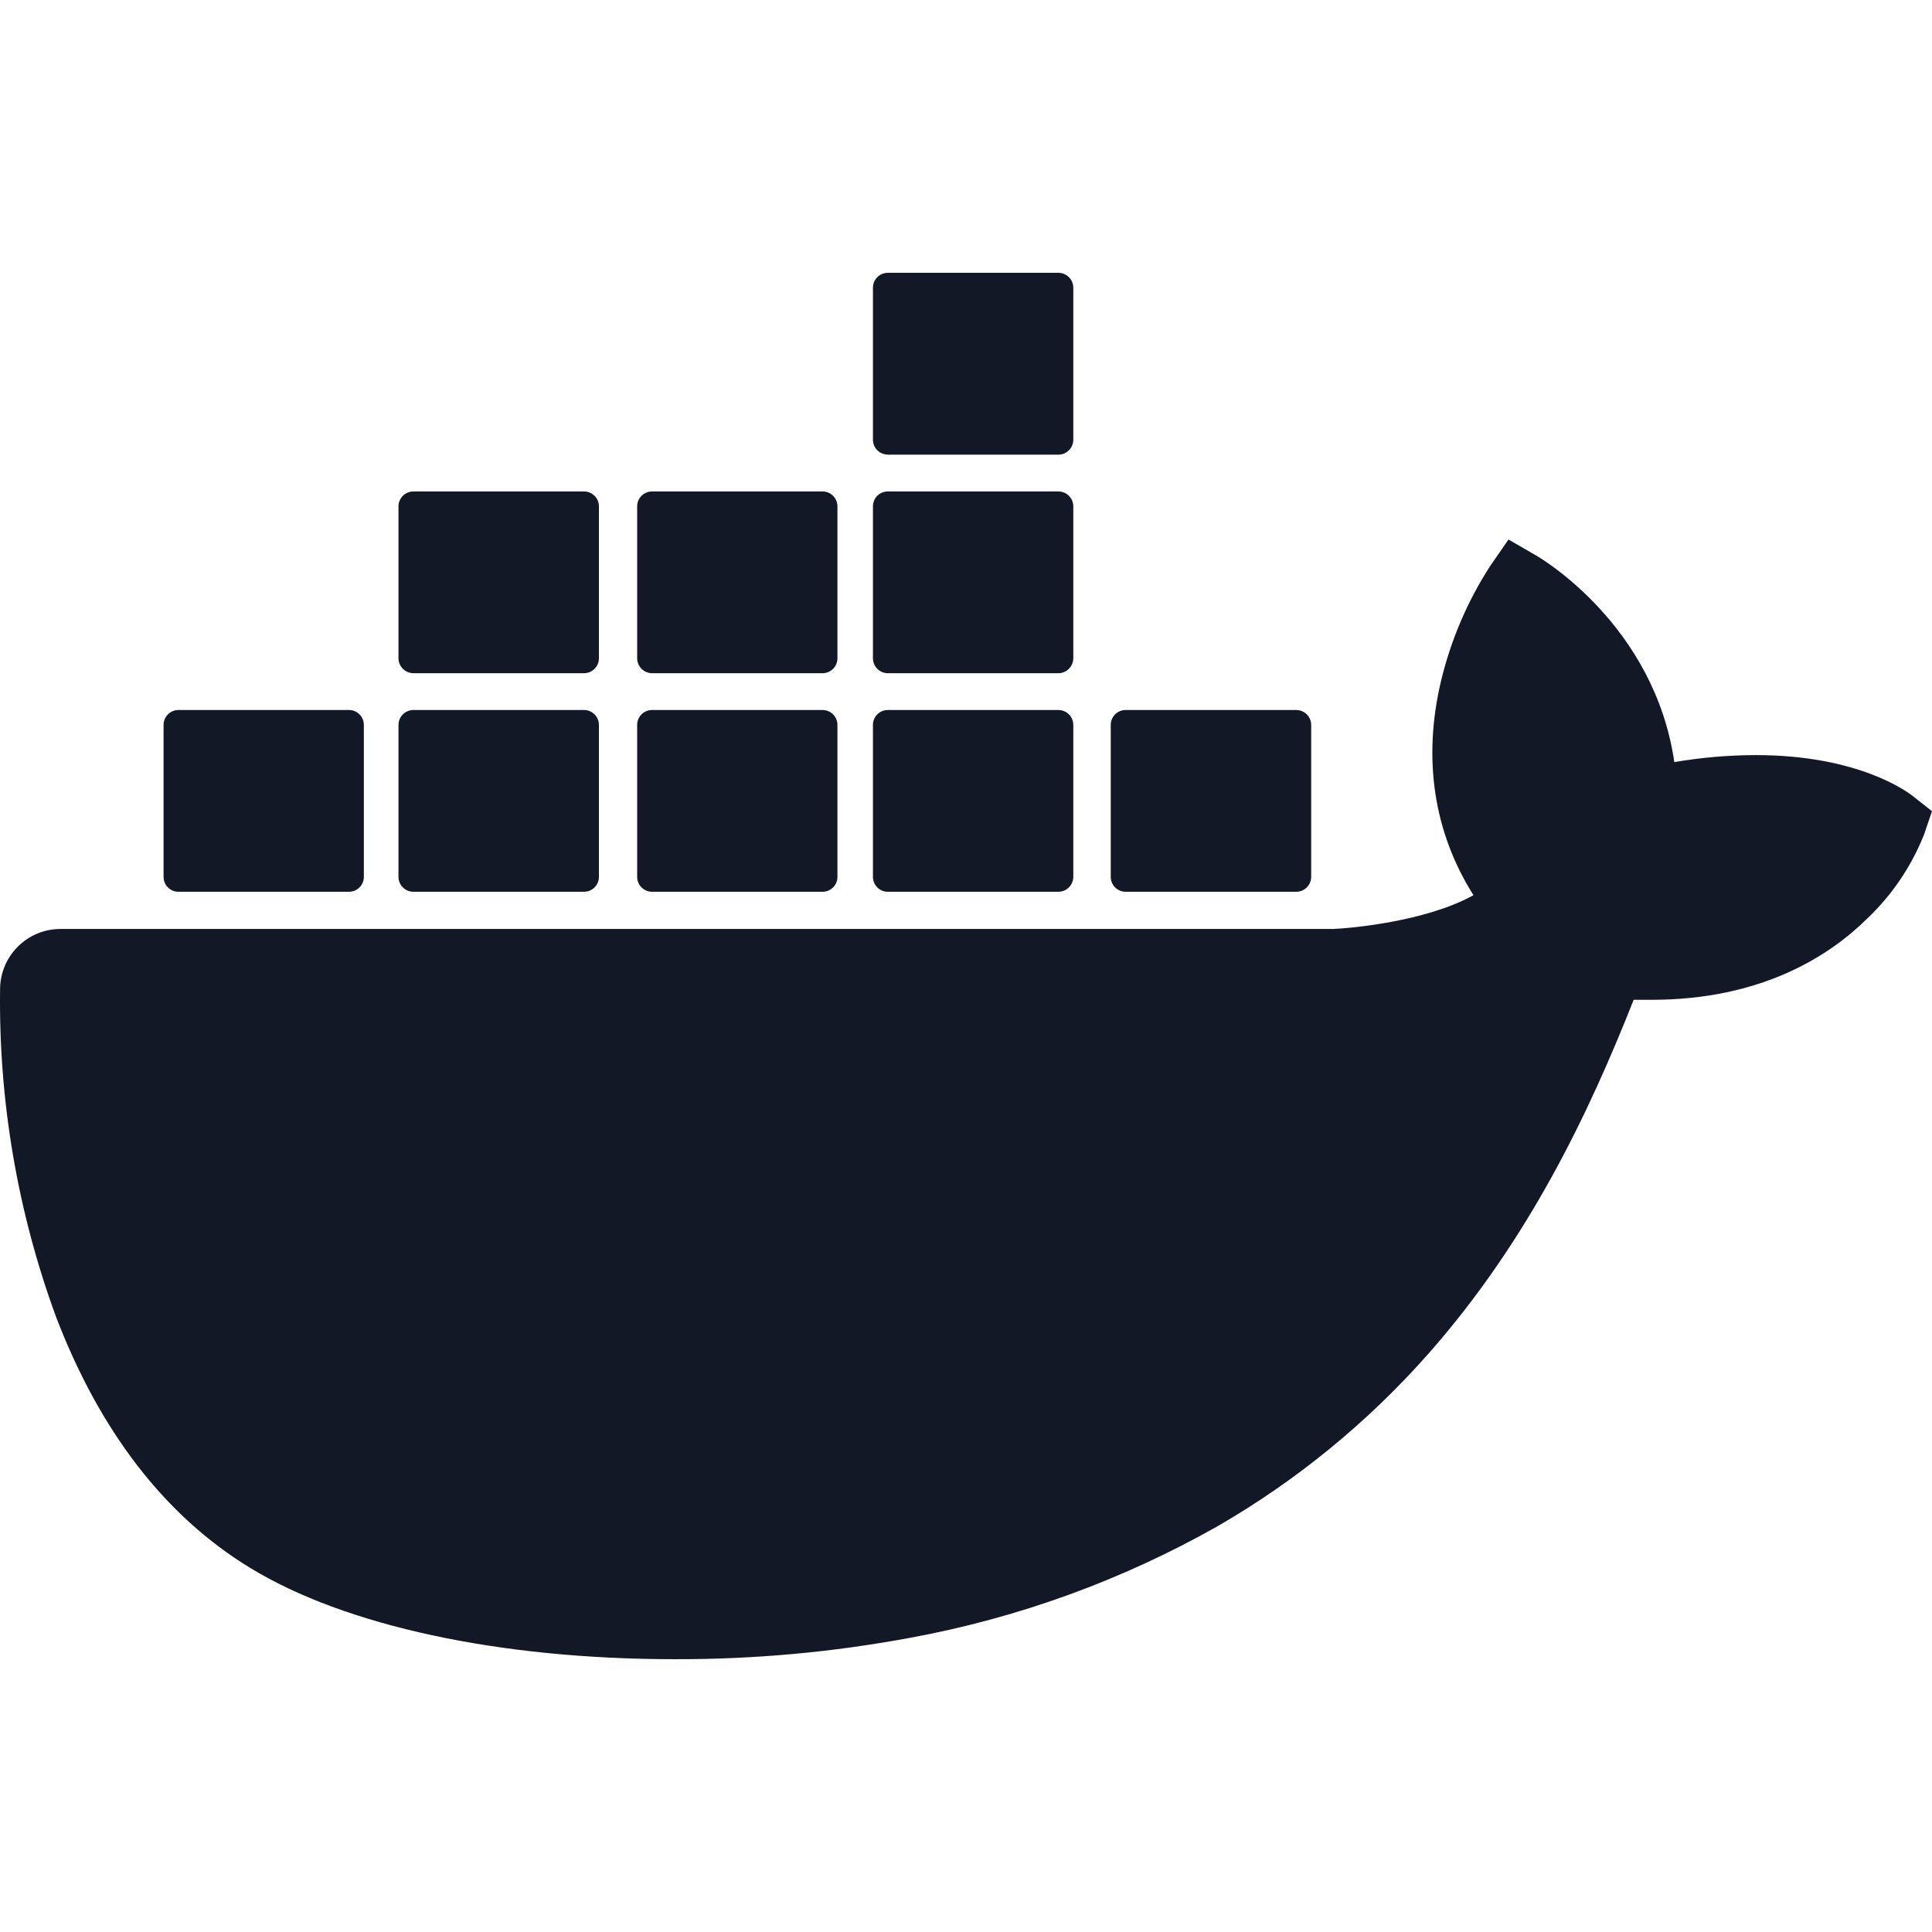
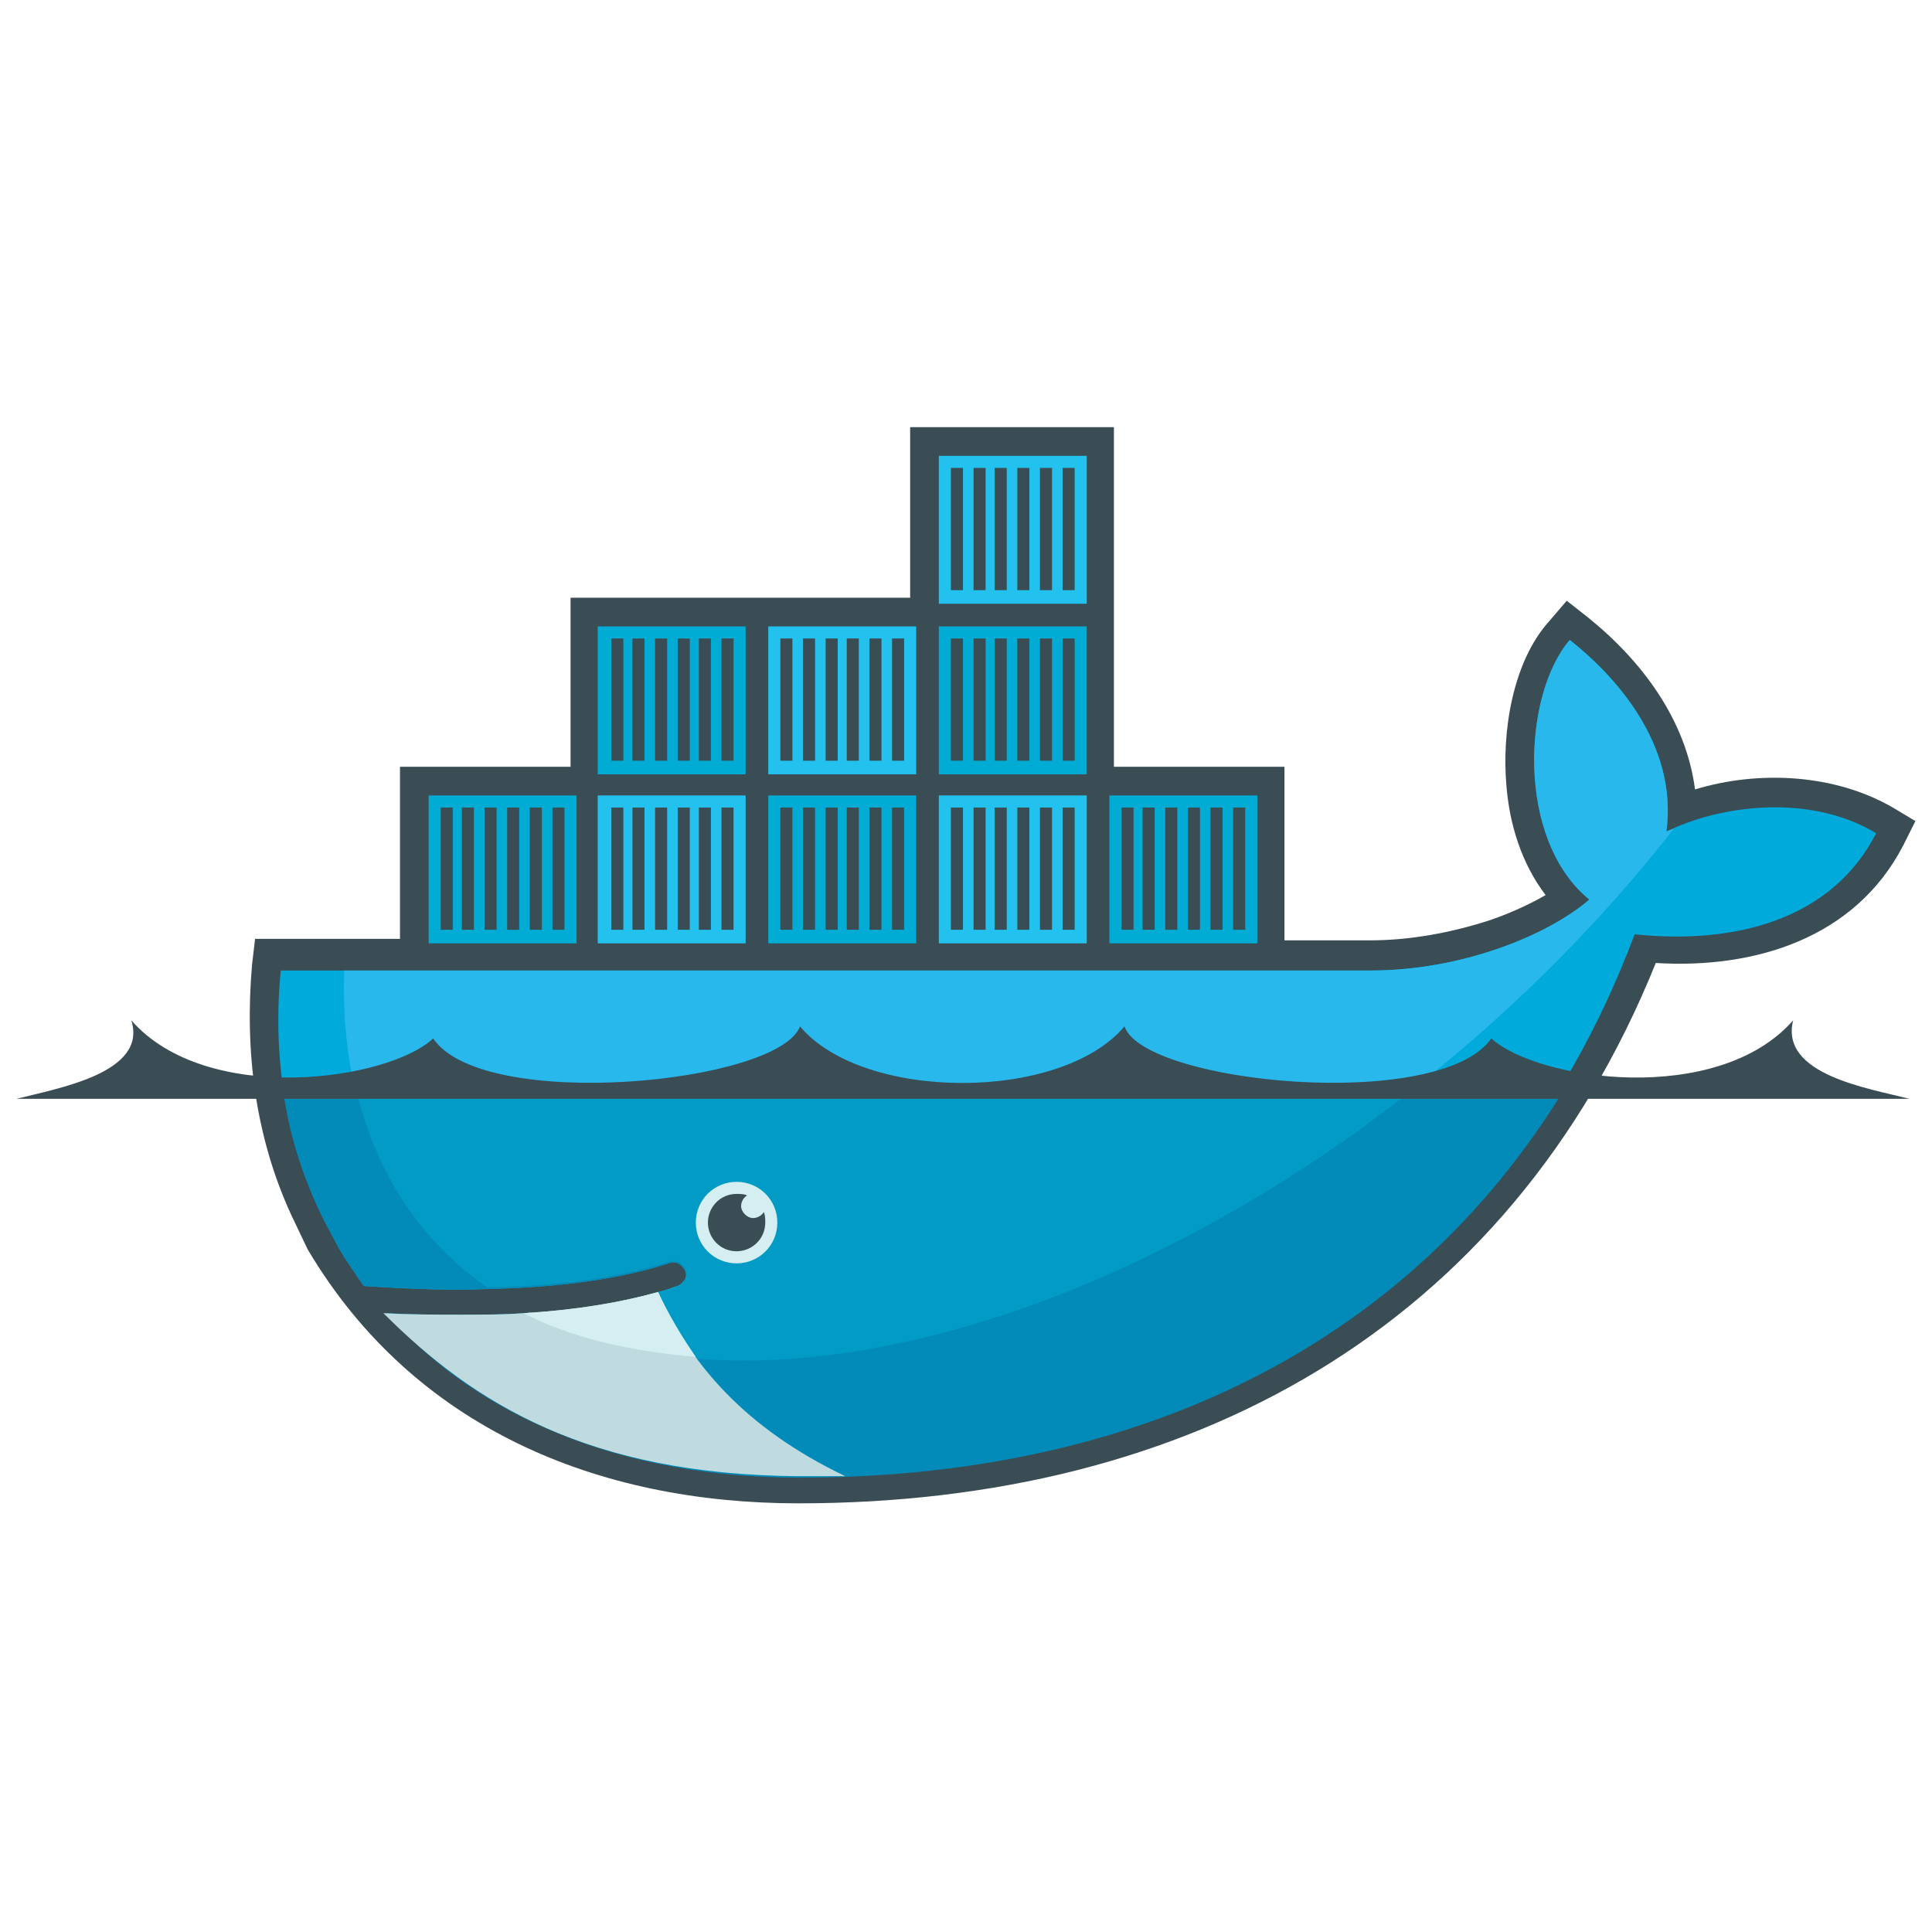
- <svg xmlns="http://www.w3.org/2000/svg" fill="#121826" role="img" viewBox="0 0 24 24">
-   <path d="M13.983 11.078h2.119a.186.186 0 00.186-.185V9.006a.186.186 0 00-.186-.186h-2.119a.185.185 0 00-.185.185v1.888c0 .102.083.185.185.185m-2.954-5.43h2.118a.186.186 0 00.186-.186V3.574a.186.186 0 00-.186-.185h-2.118a.185.185 0 00-.185.185v1.888c0 .102.082.185.185.185m0 2.716h2.118a.187.187 0 00.186-.186V6.29a.186.186 0 00-.186-.185h-2.118a.185.185 0 00-.185.185v1.887c0 .102.082.185.185.186m-2.93 0h2.12a.186.186 0 00.184-.186V6.29a.185.185 0 00-.185-.185H8.1a.185.185 0 00-.185.185v1.887c0 .102.083.185.185.186m-2.964 0h2.119a.186.186 0 00.185-.186V6.29a.185.185 0 00-.185-.185H5.136a.186.186 0 00-.186.185v1.887c0 .102.084.185.186.186m5.893 2.715h2.118a.186.186 0 00.186-.185V9.006a.186.186 0 00-.186-.186h-2.118a.185.185 0 00-.185.185v1.888c0 .102.082.185.185.185m-2.93 0h2.12a.185.185 0 00.184-.185V9.006a.185.185 0 00-.184-.186h-2.12a.185.185 0 00-.184.185v1.888c0 .102.083.185.185.185m-2.964 0h2.119a.185.185 0 00.185-.185V9.006a.185.185 0 00-.184-.186h-2.12a.186.186 0 00-.186.186v1.887c0 .102.084.185.186.185m-2.92 0h2.12a.185.185 0 00.184-.185V9.006a.185.185 0 00-.184-.186h-2.12a.185.185 0 00-.184.185v1.888c0 .102.082.185.185.185M23.763 9.89c-.065-.051-.672-.51-1.954-.51-.338.001-.676.03-1.01.087-.248-1.7-1.653-2.53-1.716-2.566l-.344-.199-.226.327c-.284.438-.49.922-.612 1.43-.23.97-.09 1.882.403 2.661-.595.332-1.55.413-1.744.42H.751a.751.751 0 00-.75.748 11.376 11.376 0 00.692 4.062c.545 1.428 1.355 2.48 2.41 3.124 1.18.723 3.1 1.137 5.275 1.137.983.003 1.963-.086 2.93-.266a12.248 12.248 0 003.823-1.389c.98-.567 1.86-1.288 2.61-2.136 1.252-1.418 1.998-2.997 2.553-4.4h.221c1.372 0 2.215-.549 2.68-1.009.309-.293.55-.65.707-1.046l.098-.288Z" />
+ <svg xmlns="http://www.w3.org/2000/svg" viewBox="0 0 128 128">
+   <path fill-rule="evenodd" clip-rule="evenodd" fill="#3A4D54" d="M73.8 50.8h11.3v11.5h5.7c2.6 0 5.3-.5 7.8-1.3 1.2-.4 2.6-1 3.8-1.7-1.6-2.1-2.4-4.7-2.6-7.3-.3-3.5.4-8.1 2.8-10.8l1.2-1.4 1.4 1.1c3.6 2.9 6.5 6.8 7.1 11.4 4.3-1.3 9.3-1 13.1 1.2l1.5.9-.8 1.6c-3.2 6.2-9.9 8.2-16.4 7.8-9.8 24.3-31 35.8-56.8 35.8-13.3 0-25.5-5-32.5-16.8l-.1-.2-1-2.1c-2.4-5.2-3.1-10.9-2.6-16.6l.2-1.7h9.6V50.8h11.3V39.6h22.5V28.3h13.5v22.5z" />
+   <path fill="#00AADA" d="M110.4 55.1c.8-5.9-3.6-10.5-6.4-12.7-3.1 3.6-3.6 13.2 1.3 17.2-2.8 2.4-8.5 4.7-14.5 4.7H18.6c-.6 6.2.5 11.9 3 16.8l.8 1.5c.5.9 1.1 1.7 1.7 2.6 3 .2 5.7.3 8.2.2 4.9-.1 8.9-.7 12-1.7.5-.2.9.1 1.1.5.2.5-.1.9-.5 1.1-.4.1-.8.3-1.3.4-2.4.7-5 1.1-8.3 1.3h-.6c-1.3.1-2.7.1-4.2.1-1.6 0-3.1 0-4.9-.1 6 6.8 15.4 10.8 27.2 10.8 25 0 46.2-11.1 55.5-35.9 6.7.7 13.1-1 16-6.7-4.5-2.7-10.5-1.8-13.9-.1z" />
+   <path fill="#28B8EB" d="M110.4 55.1c.8-5.9-3.6-10.5-6.4-12.7-3.1 3.6-3.6 13.2 1.3 17.2-2.8 2.4-8.5 4.7-14.5 4.7h-68c-.3 9.5 3.2 16.7 9.5 21 4.9-.1 8.9-.7 12-1.7.5-.2.9.1 1.1.5.2.5-.1.9-.5 1.1-.4.1-.8.3-1.3.4-2.4.7-5.2 1.2-8.5 1.4l-.1-.1c8.5 4.4 20.8 4.3 35-1.1 15.8-6.1 30.6-17.7 40.9-30.9-.2.1-.4.1-.5.2z" />
+   <path fill="#028BB8" d="M18.7 71.8c.4 3.3 1.4 6.4 2.9 9.3l.8 1.5c.5.9 1.1 1.7 1.7 2.6 3 .2 5.7.3 8.2.2 4.9-.1 8.9-.7 12-1.7.5-.2.9.1 1.1.5.2.5-.1.9-.5 1.1-.4.1-.8.3-1.3.4-2.4.7-5.2 1.2-8.5 1.4h-.4c-1.3.1-2.7.1-4.1.1-1.6 0-3.2 0-4.9-.1 6 6.8 15.5 10.8 27.3 10.8 21.4 0 40-8.1 50.8-26H18.7v-.1z" />
+   <path fill="#019BC6" d="M23.5 71.8c1.3 5.8 4.3 10.4 8.8 13.5 4.9-.1 8.9-.7 12-1.7.5-.2.9.1 1.1.5.2.5-.1.9-.5 1.1-.4.1-.8.3-1.3.4-2.4.7-5.2 1.2-8.6 1.4 8.5 4.4 20.8 4.3 34.9-1.1 8.5-3.3 16.8-8.2 24.2-14.1H23.5z" />
+   <path fill-rule="evenodd" clip-rule="evenodd" fill="#00ACD3" d="M28.4 52.7h9.8v9.8h-9.8v-9.8zm.8.8h.8v8.1h-.8v-8.1zm1.4 0h.8v8.1h-.8v-8.1zm1.5 0h.8v8.1h-.8v-8.1zm1.5 0h.8v8.1h-.8v-8.1zm1.5 0h.8v8.1h-.8v-8.1zm1.5 0h.8v8.1h-.8v-8.1zm3-12h9.8v9.8h-9.8v-9.8zm.9.8h.8v8.1h-.8v-8.1zm1.4 0h.8v8.1h-.8v-8.1zm1.5 0h.8v8.1h-.8v-8.1zm1.5 0h.8v8.1h-.8v-8.1zm1.4 0h.8v8.1h-.8v-8.1zm1.5 0h.8v8.1h-.8v-8.1z" />
+   <path fill-rule="evenodd" clip-rule="evenodd" fill="#23C2EE" d="M39.6 52.7h9.8v9.8h-9.8v-9.8zm.9.8h.8v8.1h-.8v-8.1zm1.4 0h.8v8.1h-.8v-8.1zm1.5 0h.8v8.1h-.8v-8.1zm1.5 0h.8v8.1h-.8v-8.1zm1.4 0h.8v8.1h-.8v-8.1zm1.5 0h.8v8.1h-.8v-8.1z" />
+   <path fill-rule="evenodd" clip-rule="evenodd" fill="#00ACD3" d="M50.9 52.7h9.8v9.8h-9.8v-9.8zm.8.8h.8v8.1h-.8v-8.1zm1.5 0h.8v8.1h-.8v-8.1zm1.5 0h.8v8.1h-.8v-8.1zm1.4 0h.8v8.1h-.8v-8.1zm1.5 0h.8v8.1h-.8v-8.1zm1.5 0h.8v8.1h-.8v-8.1z" />
+   <path fill-rule="evenodd" clip-rule="evenodd" fill="#23C2EE" d="M50.9 41.5h9.8v9.8h-9.8v-9.8zm.8.8h.8v8.1h-.8v-8.1zm1.5 0h.8v8.1h-.8v-8.1zm1.5 0h.8v8.1h-.8v-8.1zm1.4 0h.8v8.1h-.8v-8.1zm1.5 0h.8v8.1h-.8v-8.1zm1.5 0h.8v8.1h-.8v-8.1zm3.1 10.4H72v9.8h-9.8v-9.8zm.8.8h.8v8.1H63v-8.1zm1.5 0h.8v8.1h-.8v-8.1zm1.4 0h.8v8.1h-.8v-8.1zm1.5 0h.8v8.1h-.8v-8.1zm1.5 0h.8v8.1h-.8v-8.1zm1.5 0h.8v8.1h-.8v-8.1z" />
+   <path fill-rule="evenodd" clip-rule="evenodd" fill="#00ACD3" d="M62.2 41.5H72v9.8h-9.8v-9.8zm.8.8h.8v8.1H63v-8.1zm1.5 0h.8v8.1h-.8v-8.1zm1.4 0h.8v8.1h-.8v-8.1zm1.5 0h.8v8.1h-.8v-8.1zm1.5 0h.8v8.1h-.8v-8.1zm1.5 0h.8v8.1h-.8v-8.1z" />
+   <path fill-rule="evenodd" clip-rule="evenodd" fill="#23C2EE" d="M62.2 30.2H72V40h-9.8v-9.8zm.8.8h.8v8.1H63V31zm1.5 0h.8v8.1h-.8V31zm1.4 0h.8v8.1h-.8V31zm1.5 0h.8v8.1h-.8V31zm1.5 0h.8v8.1h-.8V31zm1.5 0h.8v8.1h-.8V31z" />
+   <path fill-rule="evenodd" clip-rule="evenodd" fill="#00ACD3" d="M73.5 52.7h9.8v9.8h-9.8v-9.8zm.8.8h.8v8.1h-.8v-8.1zm1.4 0h.8v8.1h-.8v-8.1zm1.5 0h.8v8.1h-.8v-8.1zm1.5 0h.8v8.1h-.8v-8.1zm1.5 0h.8v8.1h-.8v-8.1zm1.5 0h.8v8.1h-.8v-8.1z" />
+   <path fill-rule="evenodd" clip-rule="evenodd" fill="#D4EEF1" d="M48.8 78.3c1.5 0 2.7 1.2 2.7 2.7 0 1.5-1.2 2.7-2.7 2.7-1.5 0-2.7-1.2-2.7-2.7 0-1.5 1.2-2.7 2.7-2.7" />
+   <path fill-rule="evenodd" clip-rule="evenodd" fill="#3A4D54" d="M48.8 79.1c.2 0 .5 0 .7.1-.2.1-.4.4-.4.7 0 .4.4.8.8.8.3 0 .6-.2.7-.4.1.2.1.5.1.7 0 1.1-.9 1.9-1.9 1.9-1.1 0-1.9-.9-1.9-1.9 0-1 .8-1.9 1.9-1.9M1.1 72.8h125.4c-2.7-.7-8.6-1.6-7.7-5.2-5 5.7-16.9 4-20 1.2-3.4 4.9-23 3-24.3-.8-4.2 5-17.3 5-21.5 0-1.4 3.8-21 5.7-24.3.8-3 2.8-15 4.5-20-1.2 1.1 3.5-4.9 4.5-7.6 5.2" />
+   <path fill="#BFDBE0" d="M56 97.8c-6.7-3.2-10.3-7.5-12.4-12.2-2.5.7-5.5 1.2-8.9 1.4-1.3.1-2.7.1-4.1.1-1.7 0-3.4 0-5.2-.1 6 6 13.6 10.7 27.5 10.8H56z" />
+   <path fill="#D4EEF1" d="M46.1 89.9c-.9-1.3-1.8-2.8-2.5-4.3-2.5.7-5.5 1.2-8.9 1.4 2.3 1.2 5.7 2.4 11.4 2.9z" />
</svg>
